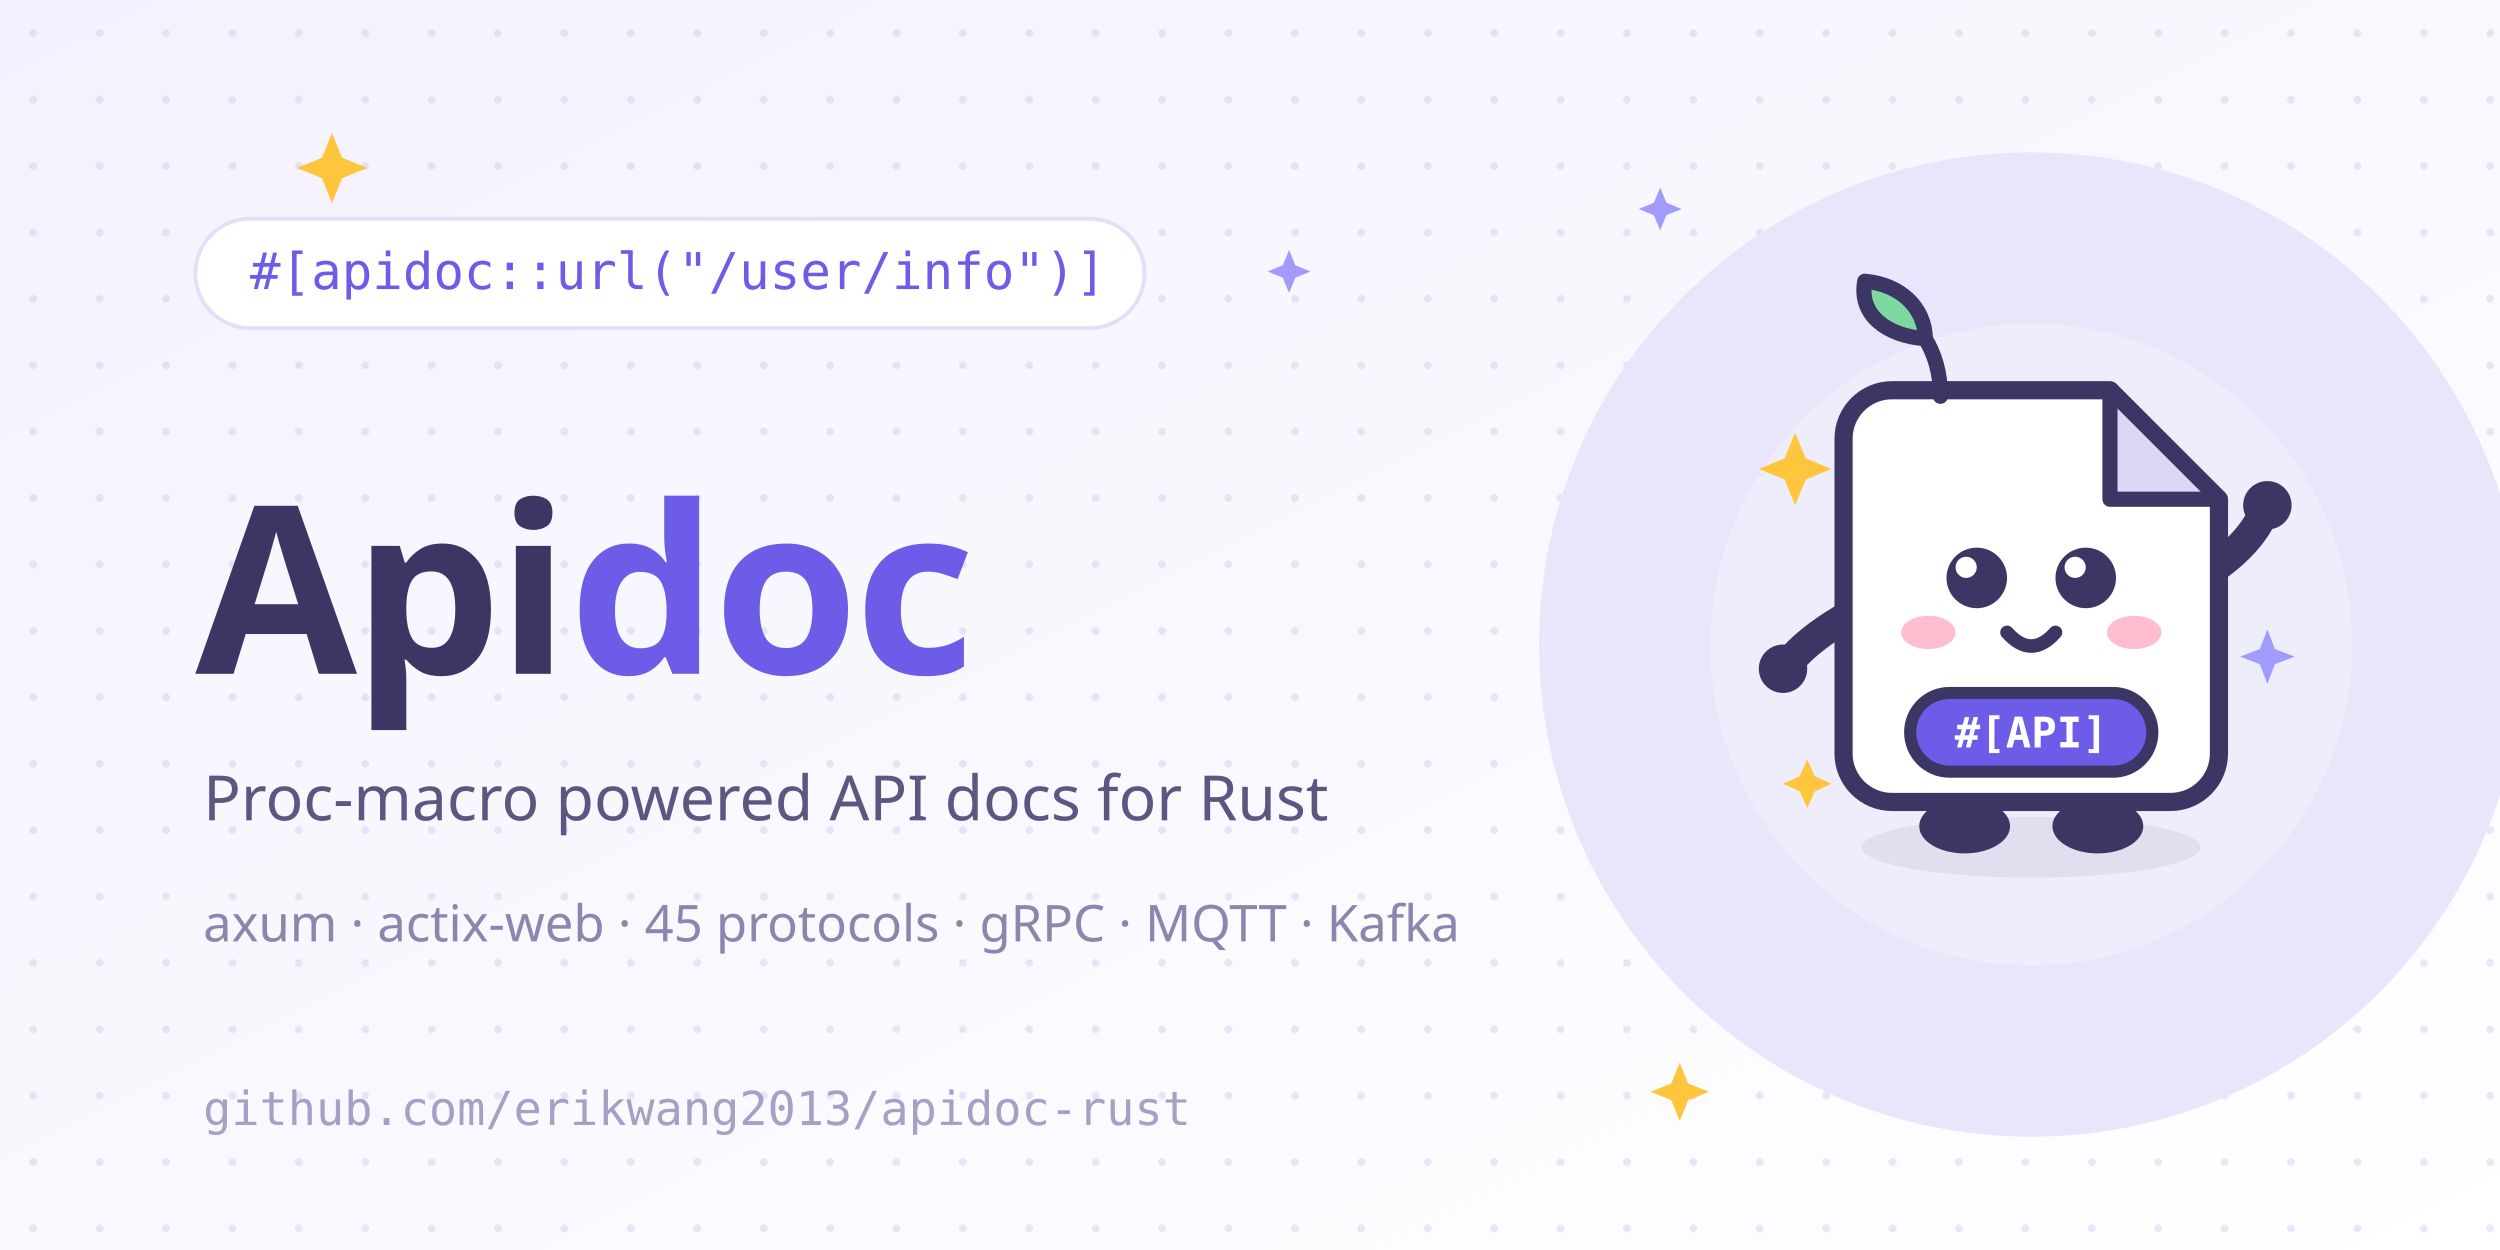
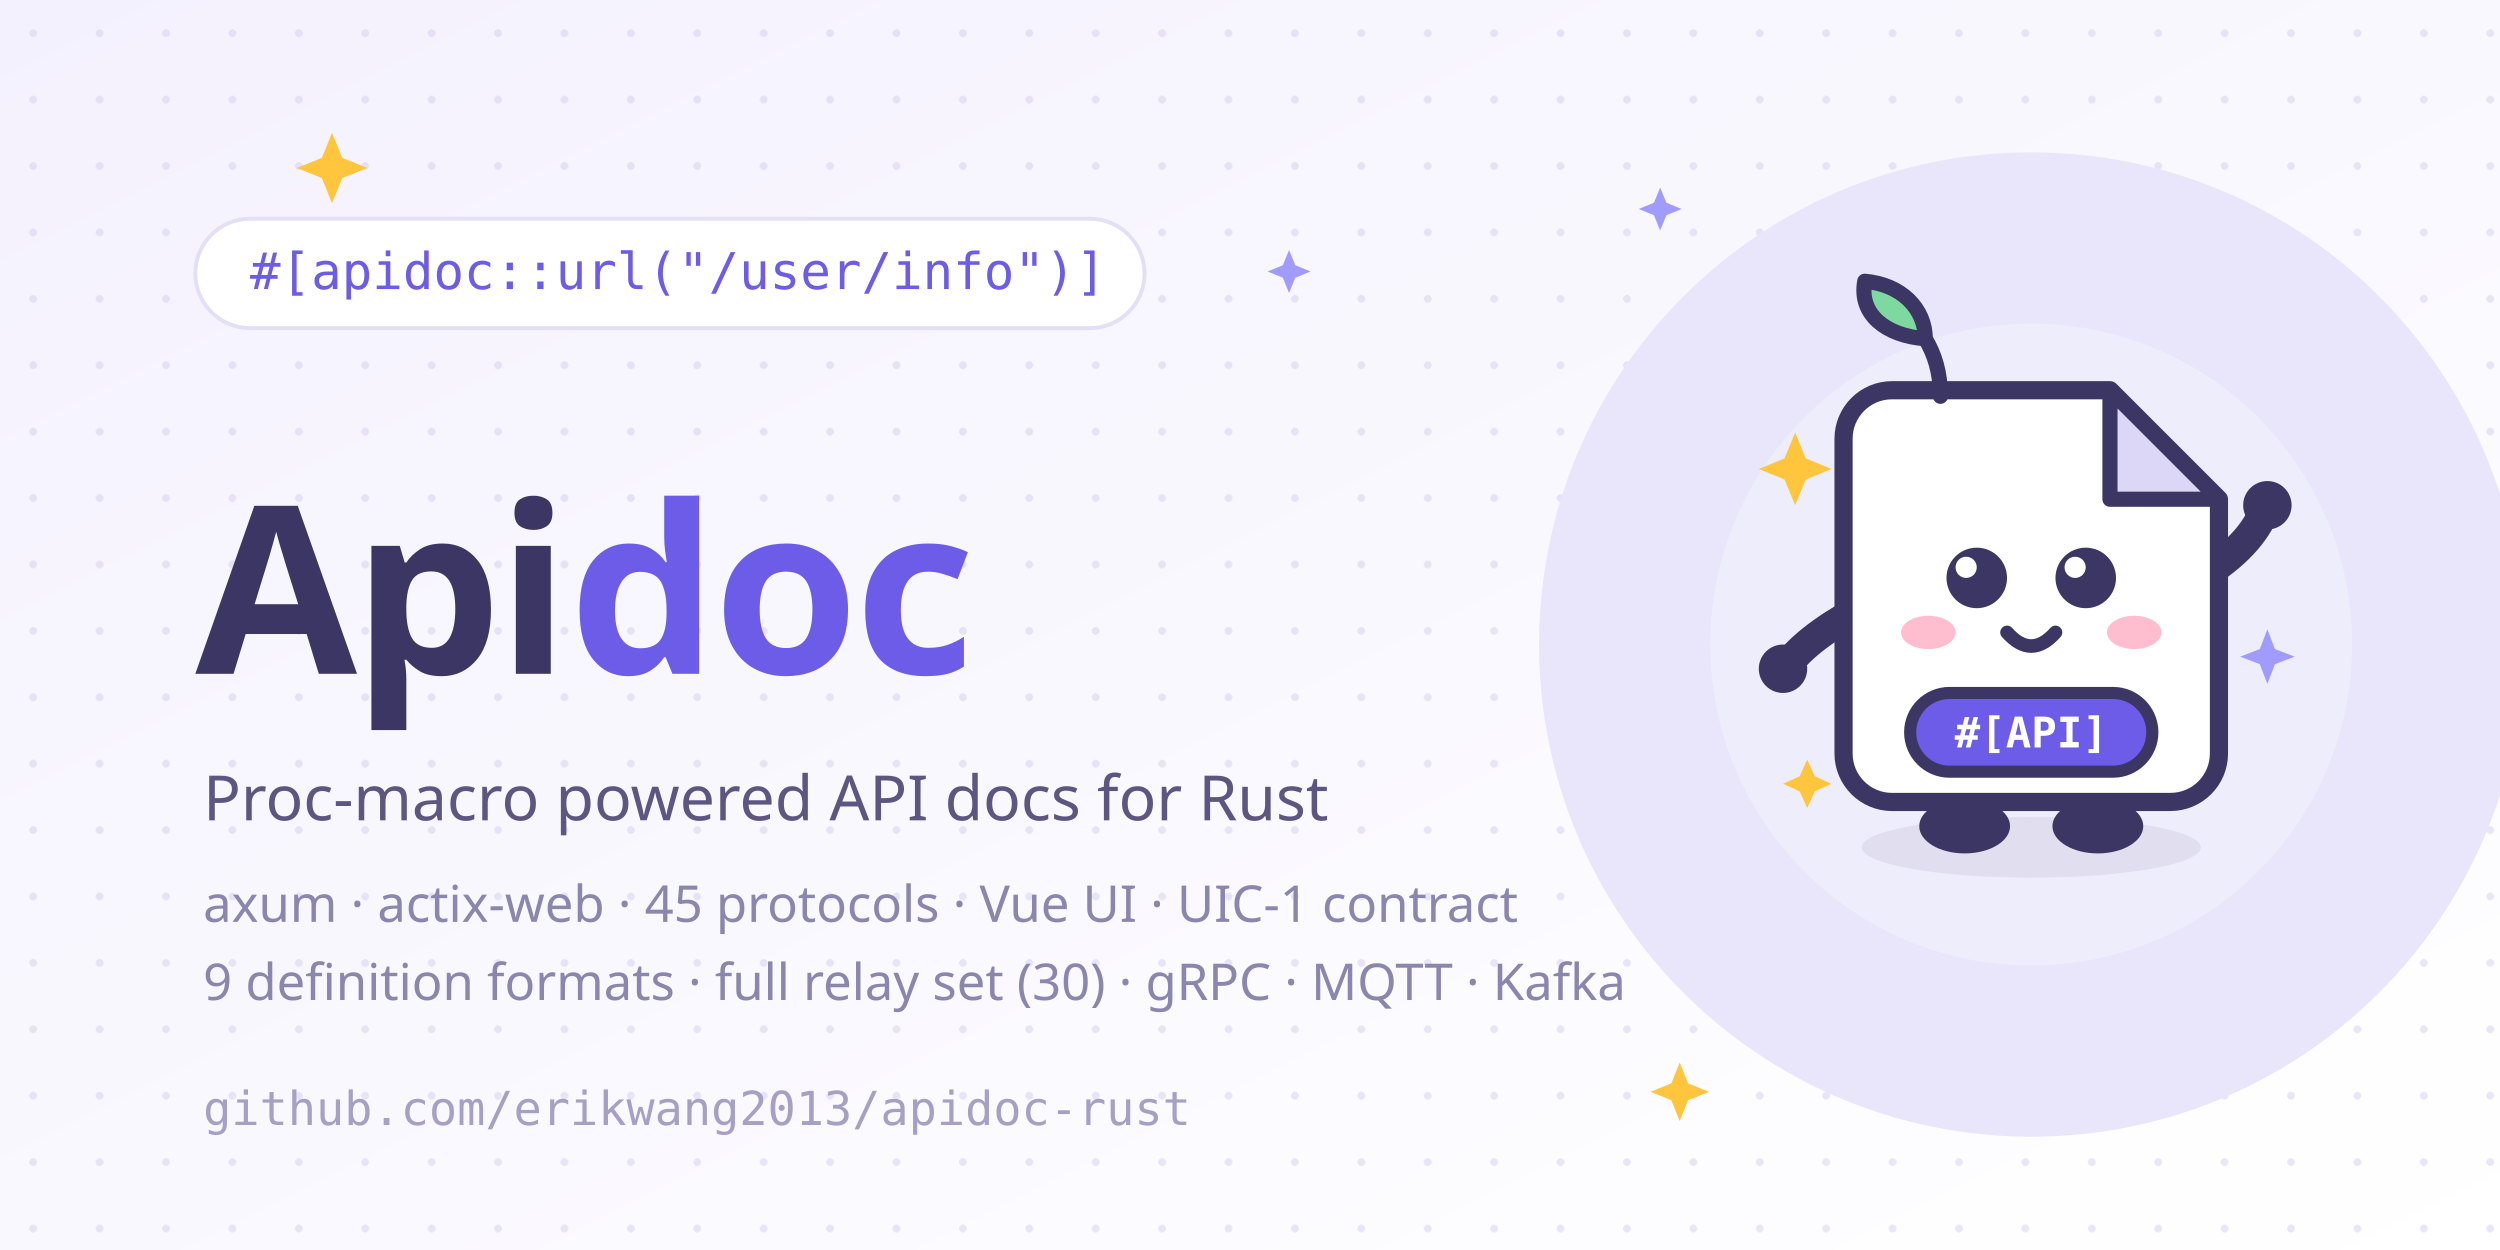
<svg xmlns="http://www.w3.org/2000/svg" viewBox="0 0 1280 640" width="1280" height="640" role="img" aria-label="Apidoc — Proc-macro powered API docs for Rust">
  <defs>
    <linearGradient id="bg" x1="0" y1="0" x2="1" y2="1">
      <stop offset="0" stop-color="#F4F1FE" />
      <stop offset="1" stop-color="#FFFFFF" />
    </linearGradient>
    <pattern id="dots" width="34" height="34" patternUnits="userSpaceOnUse">
      <circle cx="17" cy="17" r="2" fill="#CFC9EE" opacity=".45" />
    </pattern>
  </defs>
  <rect width="1280" height="640" fill="url(#bg)" />
  <rect width="1280" height="640" fill="url(#dots)" />
  <circle cx="1040" cy="330" r="252" fill="#E9E6FB" />
  <g transform="translate(838.5 119.2) scale(1.55)" stroke-linecap="round" stroke-linejoin="round">
    <circle cx="130" cy="136" r="106" fill="#EEEDFB" />
    <ellipse cx="130" cy="203" rx="56" ry="10" fill="#3B3663" opacity=".08" />
    <g fill="none" stroke="#3B3663" stroke-width="10">
      <path d="M 78 122 Q 58 132 50 142" />
      <path d="M 182 116 Q 200 106 206 94" />
    </g>
    <g fill="#3B3663">
      <ellipse cx="108" cy="196" rx="15" ry="9" />
      <ellipse cx="152" cy="196" rx="15" ry="9" />
    </g>
    <path d="M 84 52 H 156 L 192 88 V 172 A 16 16 0 0 1 176 188 H 84 A 16 16 0 0 1 68 172 V 68 A 16 16 0 0 1 84 52 Z" fill="#FFFFFF" stroke="#3B3663" stroke-width="6" />
    <path d="M 156 52 L 156 88 L 192 88 Z" fill="#DCD7F7" stroke="#3B3663" stroke-width="5" />
    <path d="M 100 54 C 100 46 98 40 95 35" fill="none" stroke="#3B3663" stroke-width="5" />
    <path d="M 95 35 C 82 34 73 27 75 16 C 87 17 95 25 95 35 Z" fill="#7ED9A0" stroke="#3B3663" stroke-width="5" />
    <g fill="#3B3663">
      <circle cx="112" cy="114" r="10" />
      <circle cx="148" cy="114" r="10" />
    </g>
    <g fill="#FFFFFF">
      <circle cx="108.5" cy="110.5" r="3.5" />
      <circle cx="144.5" cy="110.5" r="3.5" />
    </g>
    <g fill="#FFB3C7" opacity=".85">
      <ellipse cx="96" cy="132" rx="9" ry="5.5" />
      <ellipse cx="164" cy="132" rx="9" ry="5.5" />
    </g>
    <path d="M 122 132 Q 130 141 138 132" fill="none" stroke="#3B3663" stroke-width="4.5" />
    <rect x="90" y="152" width="80" height="26" rx="13" fill="#6C5CE7" stroke="#3B3663" stroke-width="4" />
    <text x="130" y="170" text-anchor="middle" font-family="DejaVu Sans Mono, Liberation Mono, monospace" font-size="14" font-weight="700" fill="#FFFFFF">#[API]</text>
    <g fill="#3B3663">
      <circle cx="48" cy="144" r="8" />
      <circle cx="208" cy="90" r="8" />
    </g>
    <g fill="#FFC53D">
      <path d="M 52 66 L 55.5 74.5 L 64 78 L 55.5 81.5 L 52 90 L 48.5 81.5 L 40 78 L 48.5 74.5 Z" />
      <path d="M 56 174 L 58.5 179.5 L 64 182 L 58.5 184.5 L 56 190 L 53.5 184.5 L 48 182 L 53.5 179.5 Z" />
    </g>
    <path d="M 208 131 L 210.5 137.5 L 217 140 L 210.5 142.5 L 208 149 L 205.5 142.5 L 199 140 L 205.5 137.5 Z" fill="#A29BFE" />
  </g>
  <g fill="#FFC53D">
    <path d="M 170 68 L 175.2 80.8 L 188 86 L 175.2 91.2 L 170 104 L 164.8 91.2 L 152 86 L 164.8 80.8 Z" />
    <path d="M 860 544 L 864.3 554.7 L 875 559 L 864.3 563.3 L 860 574 L 855.7 563.3 L 845 559 L 855.7 554.7 Z" />
  </g>
  <g fill="#A29BFE">
    <path d="M 850 96 L 853.2 103.8 L 861 107 L 853.2 110.2 L 850 118 L 846.8 110.2 L 839 107 L 846.8 103.8 Z" />
    <path d="M 660 128 L 663.2 135.8 L 671 139 L 663.2 142.2 L 660 150 L 656.8 142.2 L 649 139 L 656.8 135.8 Z" />
  </g>
  <rect x="100" y="112" width="486" height="56" rx="28" fill="#FFFFFF" stroke="#E3DFF7" stroke-width="2" />
  <text x="128" y="148" font-family="DejaVu Sans Mono, Liberation Mono, monospace" font-size="26" fill="#6C5CE7">#[apidoc::url("/user/info")]</text>
  <text x="100" y="345" font-family="Noto Sans, DejaVu Sans, sans-serif" font-size="120" font-weight="700" letter-spacing="-2" fill="#3B3663">Api<tspan fill="#6C5CE7">doc</tspan>
  </text>
  <text x="104" y="420" font-family="Noto Sans, DejaVu Sans, sans-serif" font-size="32" fill="#5C5680">Proc-macro powered API docs for Rust</text>
-   <text x="104" y="482" font-family="Noto Sans, DejaVu Sans, sans-serif" font-size="26" fill="#8B86AD">axum · actix-web · 45 protocols · gRPC · MQTT · Kafka</text>
+   <text x="104" y="472" font-family="Noto Sans, DejaVu Sans, sans-serif" font-size="26" fill="#8B86AD">axum · actix-web · 45 protocols · Vue UI · UIC-1 contract</text>
+   <text x="104" y="512" font-family="Noto Sans, DejaVu Sans, sans-serif" font-size="26" fill="#8B86AD">9 definition formats · full relay set (30) · gRPC · MQTT · Kafka</text>
  <text x="104" y="576" font-family="DejaVu Sans Mono, Liberation Mono, monospace" font-size="24" fill="#A5A0C4">github.com/erikwang2013/apidoc-rust</text>
</svg>
